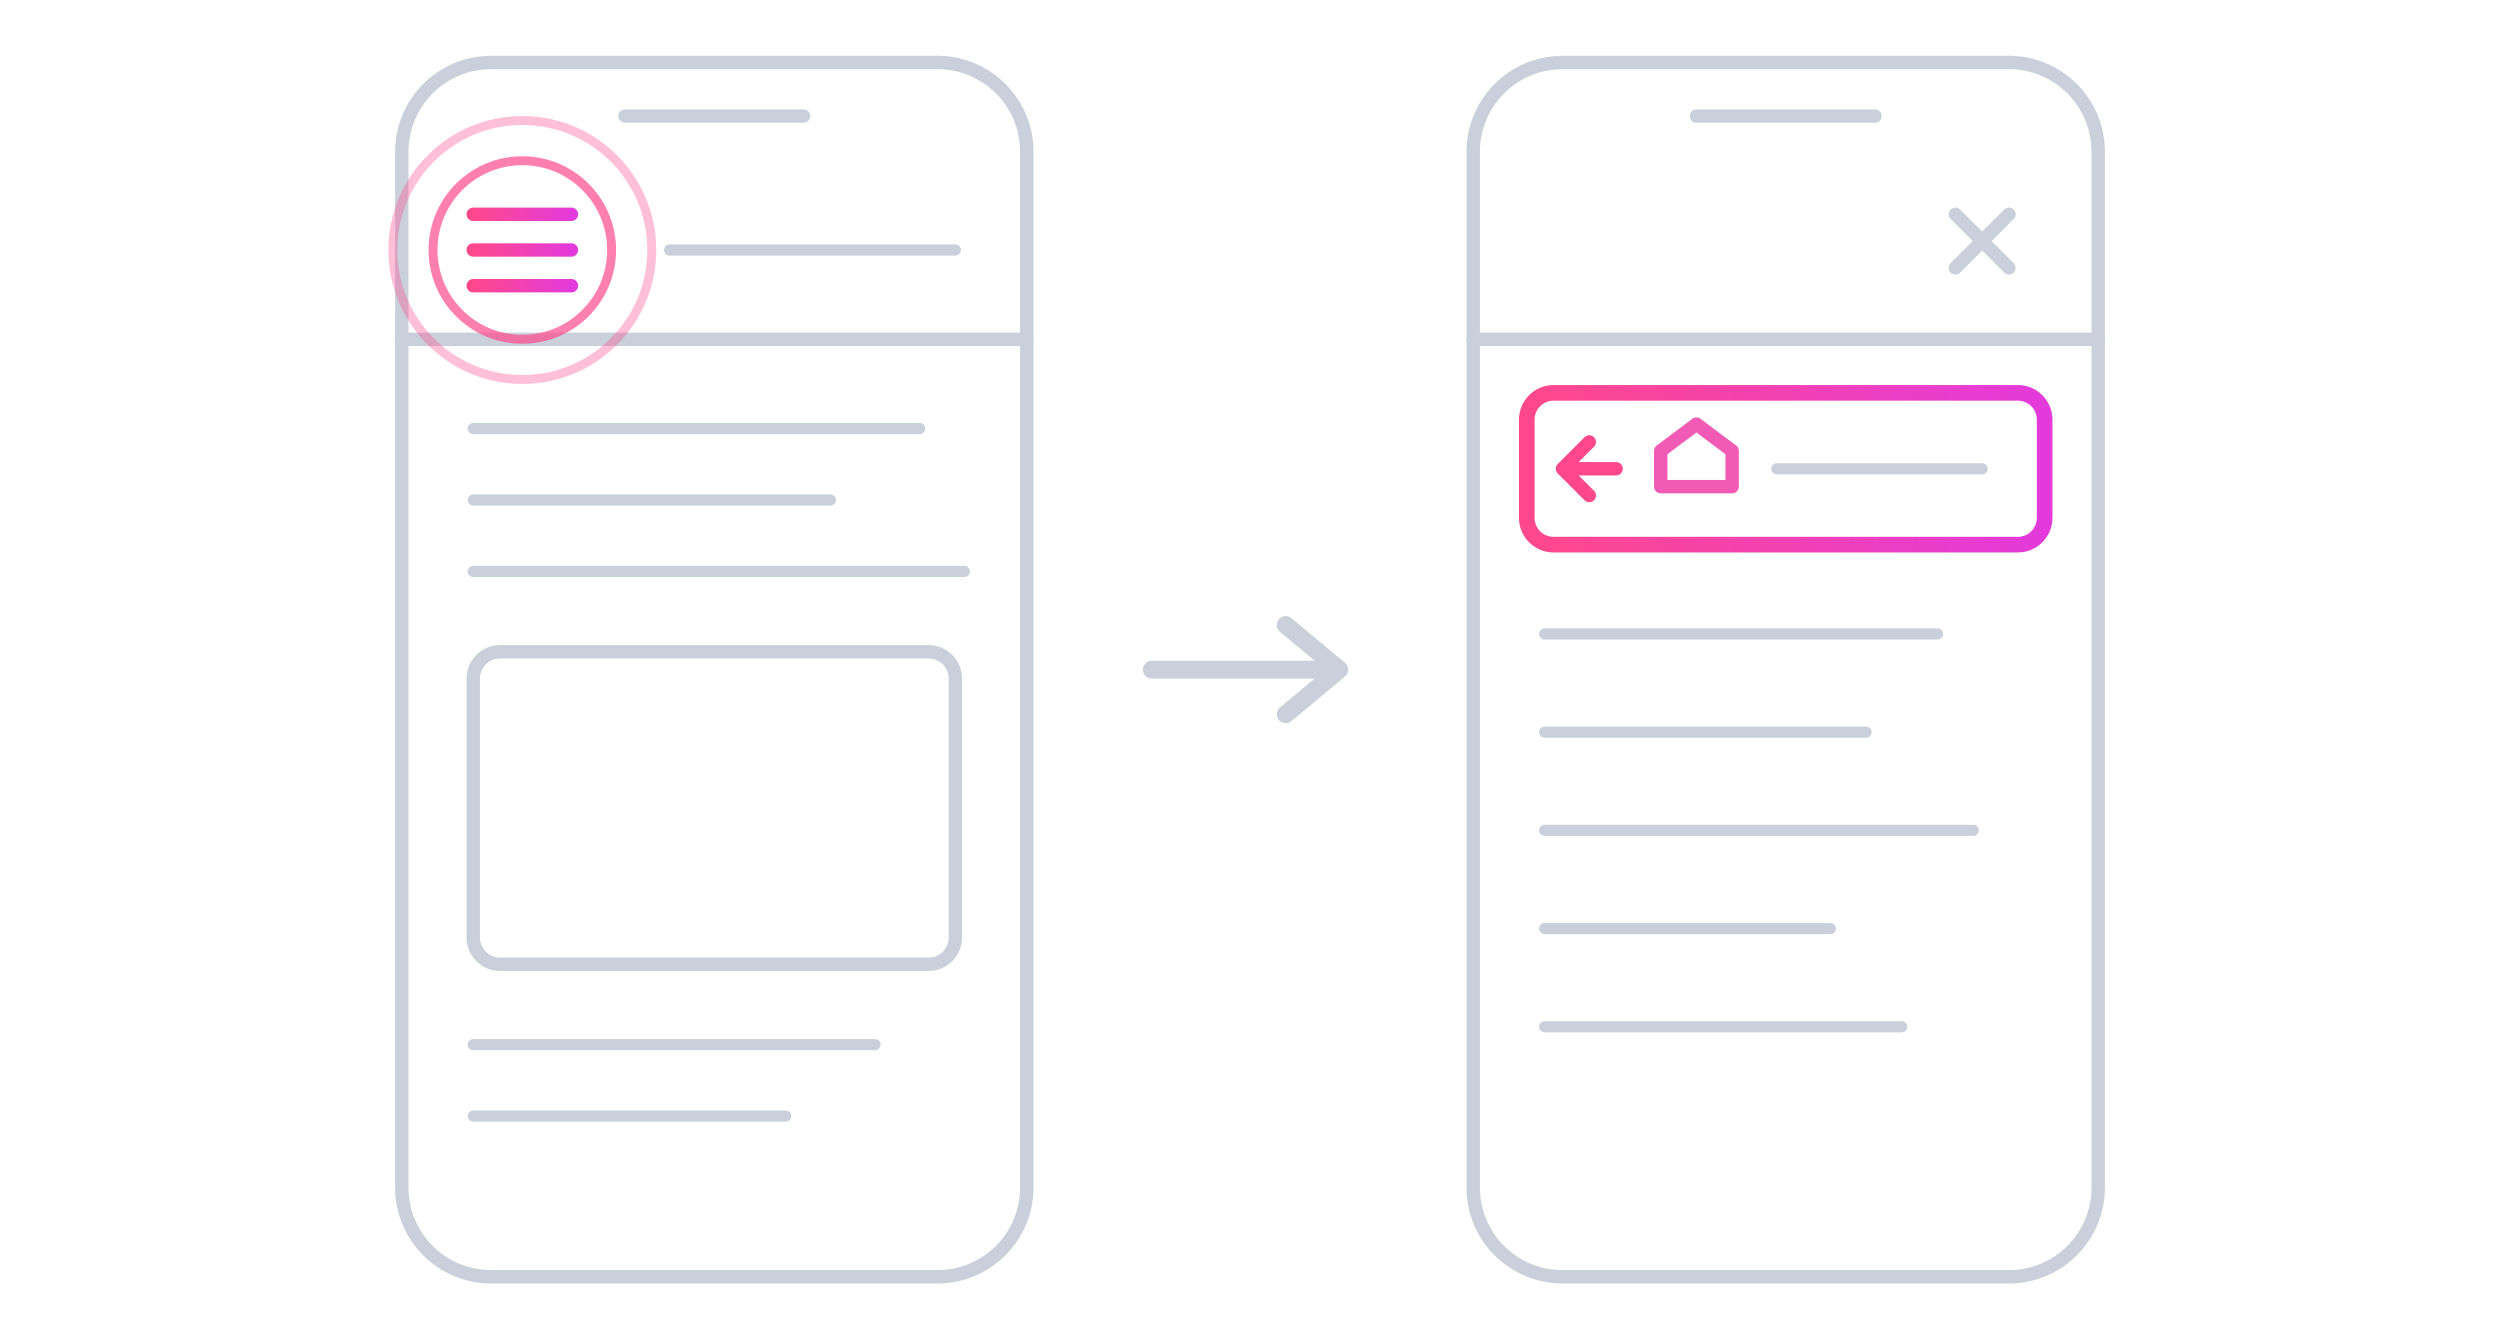
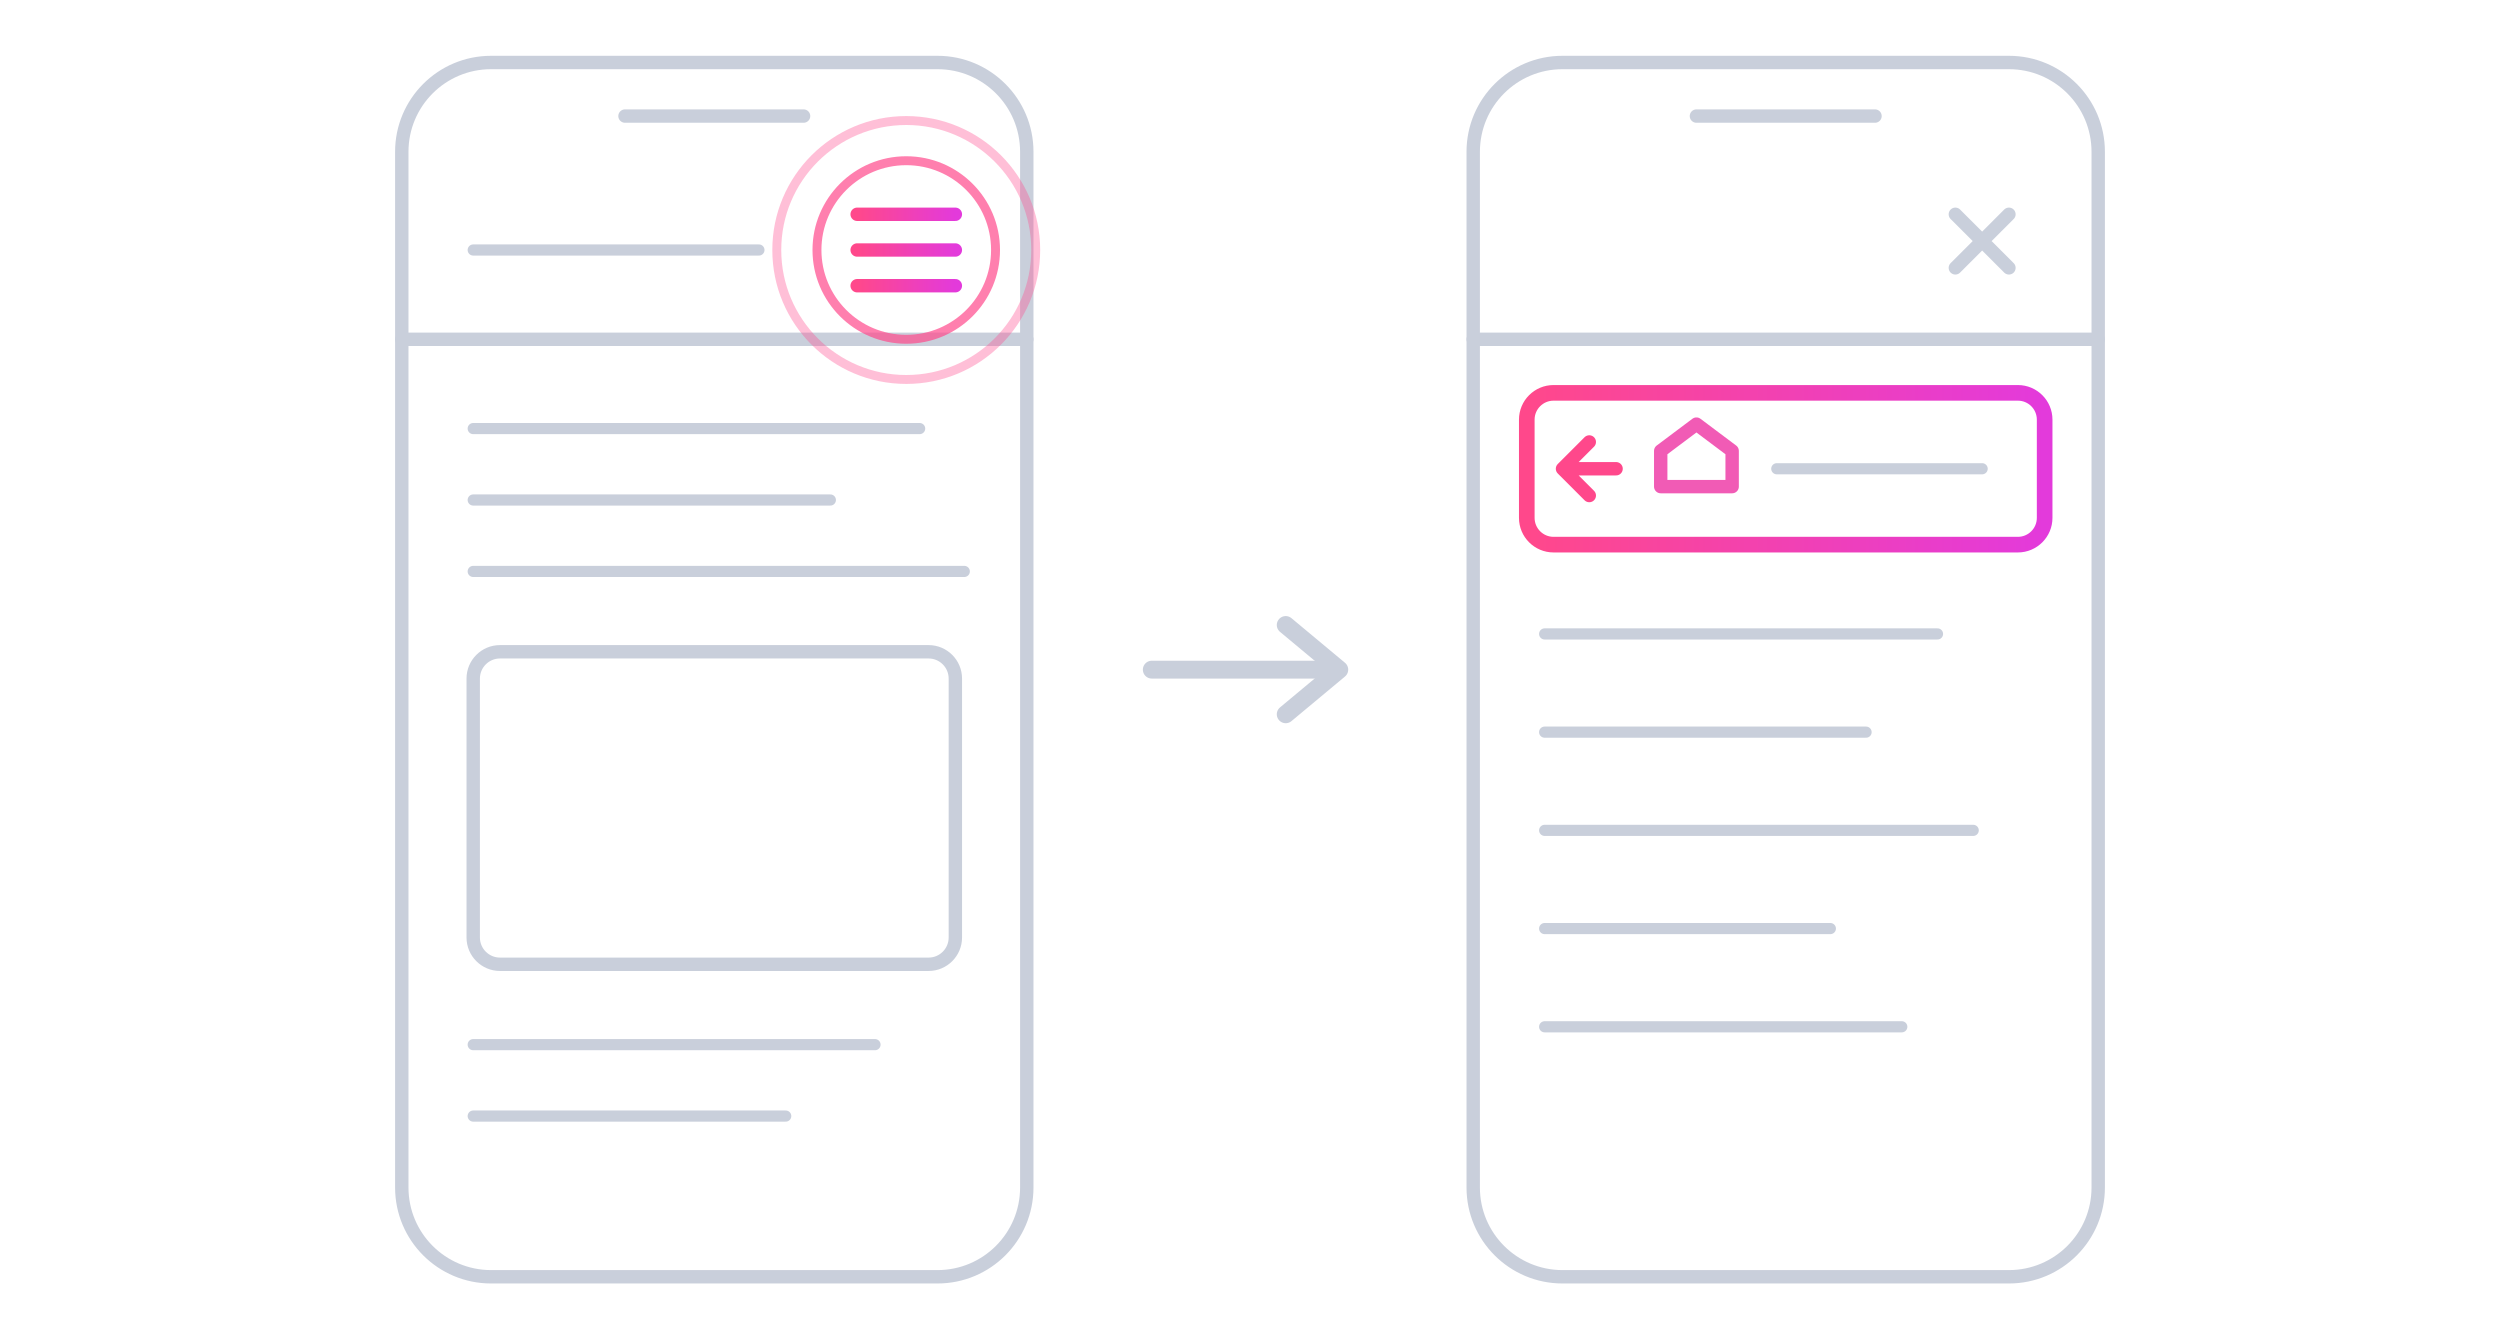
<svg xmlns="http://www.w3.org/2000/svg" viewBox="0 0 560 300" fill="none" stroke="#c9cfdb" stroke-width="3" stroke-linecap="round" stroke-linejoin="round" role="img">
  <defs>
    <linearGradient id="gm" x1="0" y1="0" x2="1" y2="0" gradientUnits="objectBoundingBox">
      <stop offset="0" stop-color="#ff488b" />
      <stop offset="1" stop-color="#e33adb" />
    </linearGradient>
  </defs>
  <g>
    <rect x="90" y="14" width="140" height="272" rx="20" />
    <path d="M140 26h40" />
    <path d="M90 76h140" />
-     <path d="M106 48h22M106 56h22M106 64h22" stroke="url(#gm)" />
-     <path d="M150 56h64" stroke-width="2.5" />
+     <path d="M192 48h22M192 56h22M192 64h22" stroke="url(#gm)" />
+     <path d="M106 56h64" stroke-width="2.5" />
    <path d="M106 96h100M106 112h80M106 128h110" stroke-width="2.5" />
    <rect x="106" y="146" width="108" height="70" rx="6" />
    <path d="M106 234h90M106 250h70" stroke-width="2.5" />
-     <circle cx="117" cy="56" r="20" stroke-width="2" stroke="#ff488b" opacity=".7" />
-     <circle cx="117" cy="56" r="29" stroke-width="2" stroke="#ff488b" opacity=".35" />
+     <circle cx="203" cy="56" r="20" stroke-width="2" stroke="#ff488b" opacity=".7" />
+     <circle cx="203" cy="56" r="29" stroke-width="2" stroke="#ff488b" opacity=".35" />
  </g>
  <g>
    <path d="M258 150h40" stroke-width="4" />
    <path d="M288 140l12 10-12 10" stroke-width="4" />
  </g>
  <g>
    <rect x="330" y="14" width="140" height="272" rx="20" />
    <path d="M380 26h40" />
    <path d="M330 76h140" />
    <path d="M450 48l-12 12M438 48l12 12" />
    <rect x="342" y="88" width="116" height="34" rx="6" stroke-width="3.5" stroke="url(#gm)" />
    <path d="M362 105h-12M356 99l-6 6 6 6" stroke="#ff488b" />
    <path d="M372 109v-8l8-6 8 6v8z" stroke="#f15bb5" />
    <path d="M398 105h46" stroke-width="2.5" />
    <path d="M346 142h88M346 164h72M346 186h96M346 208h64M346 230h80" stroke-width="2.5" />
  </g>
</svg>
